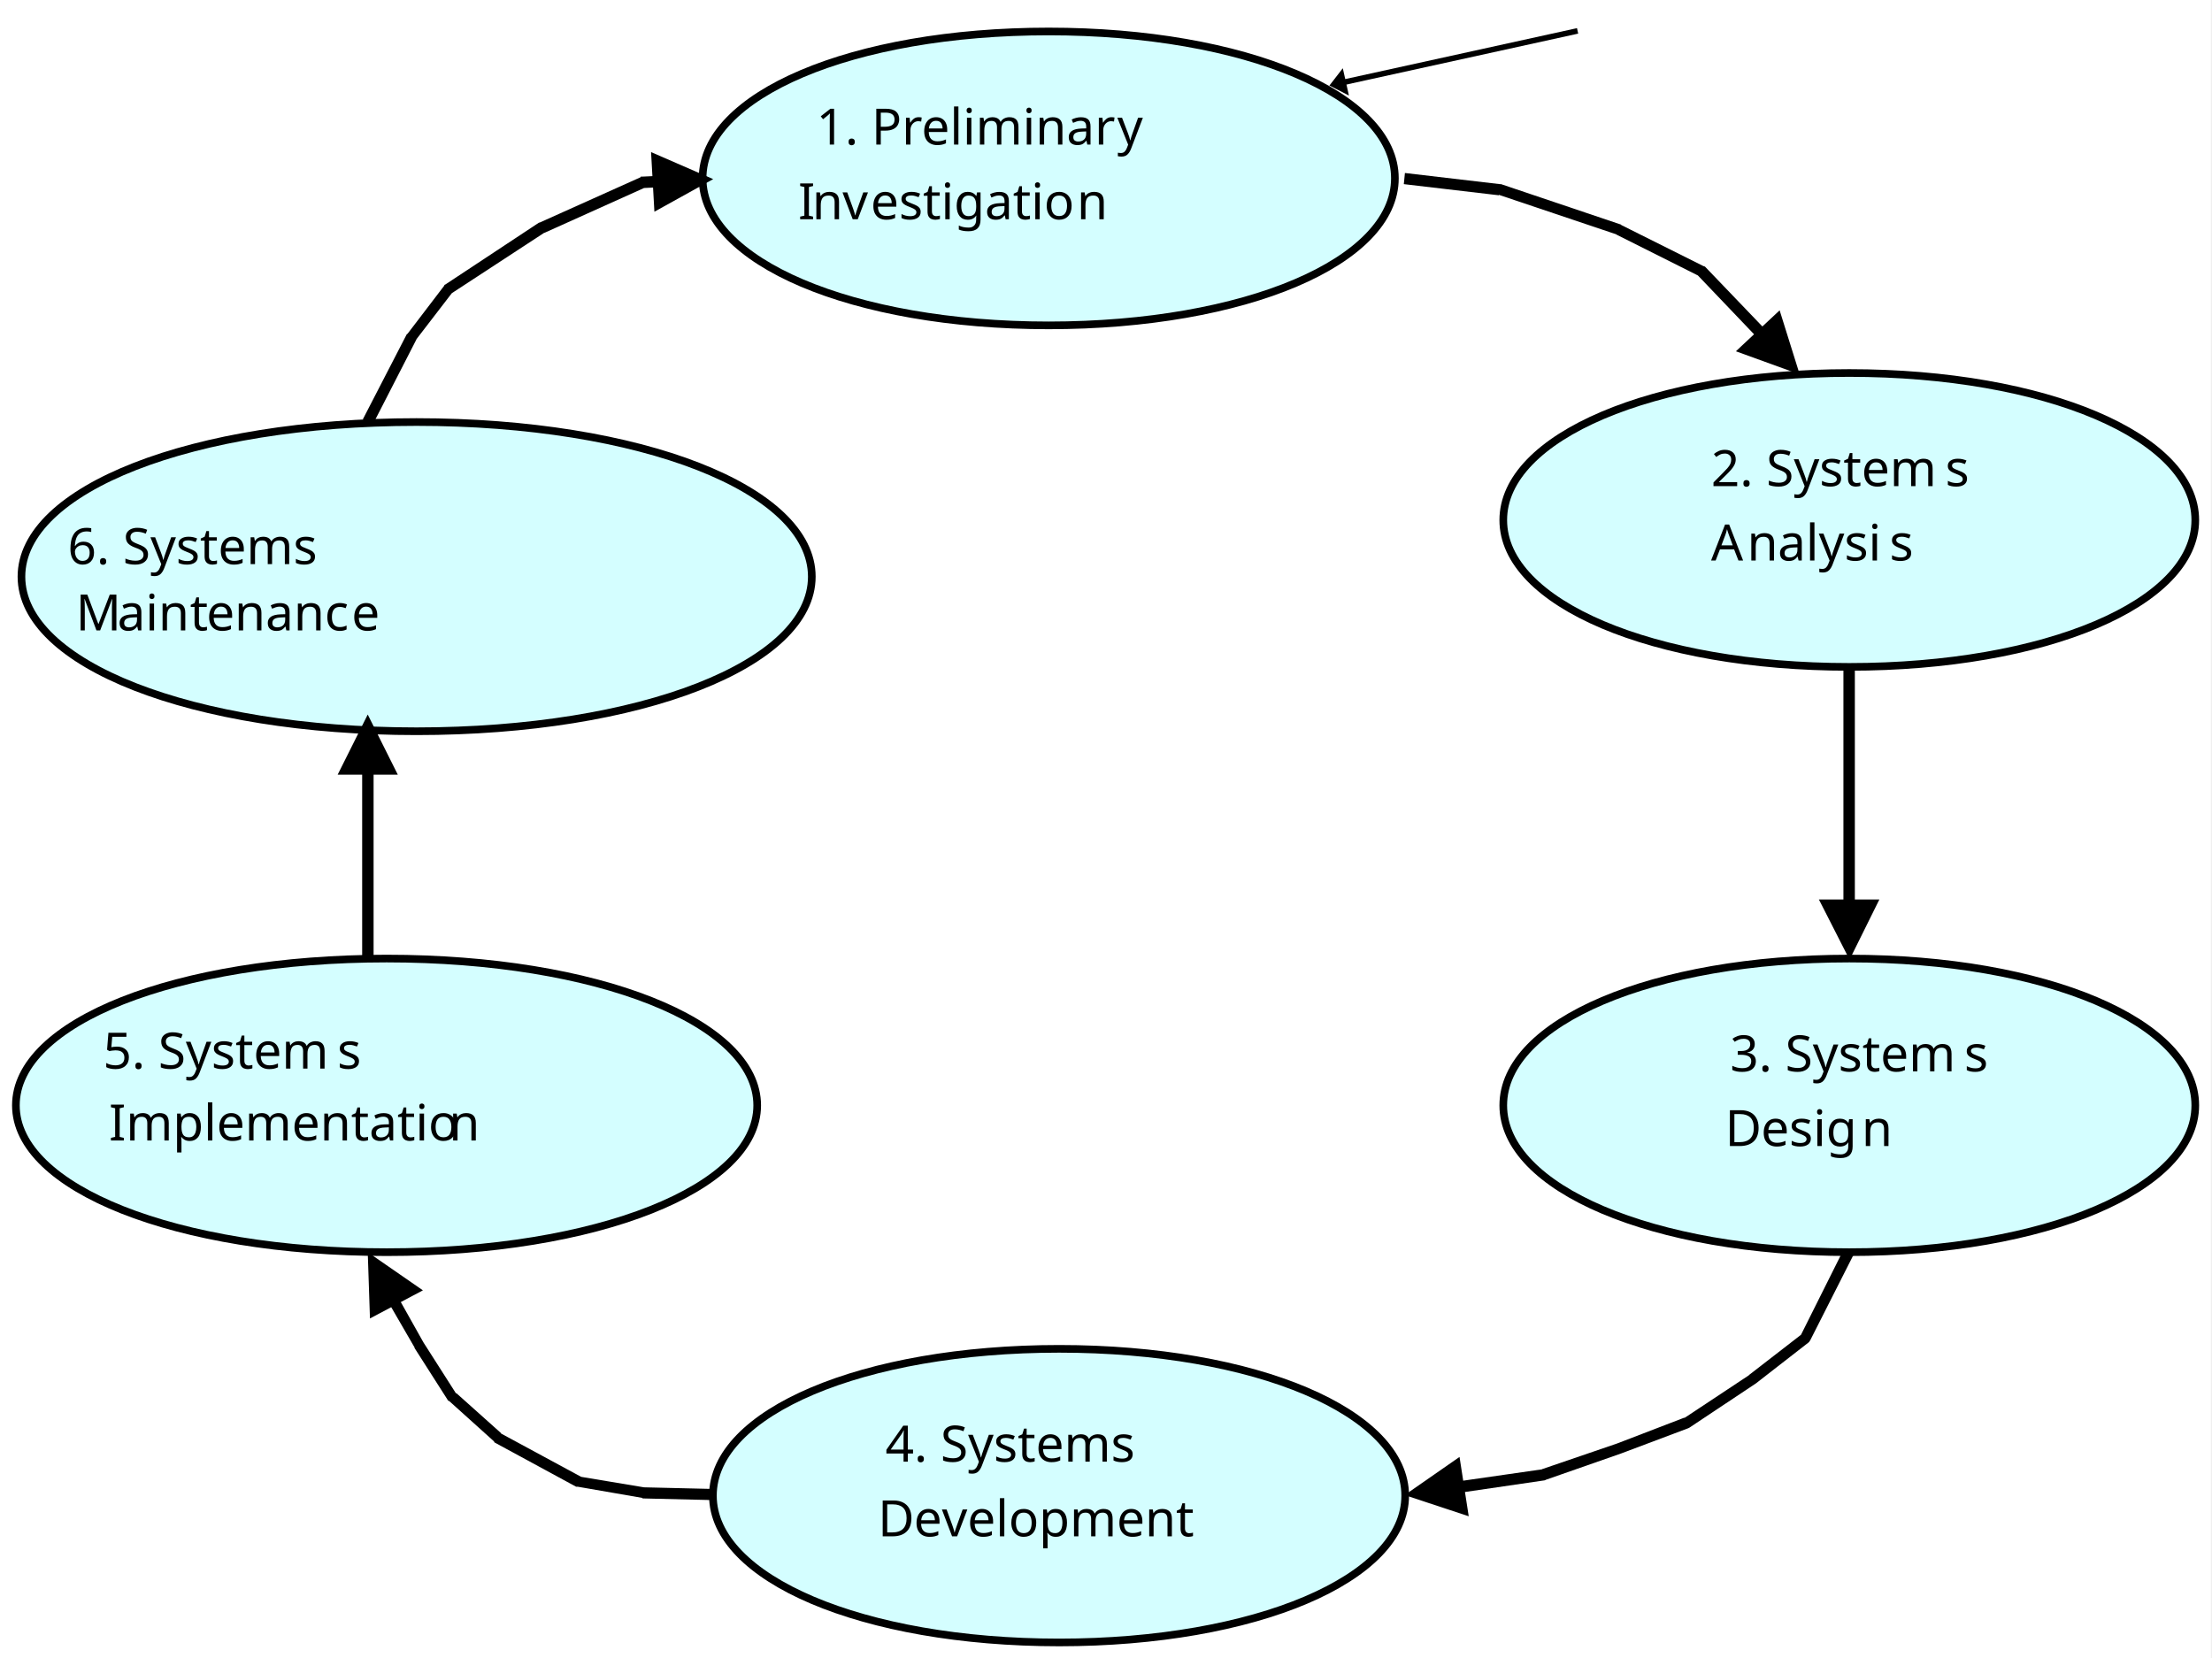
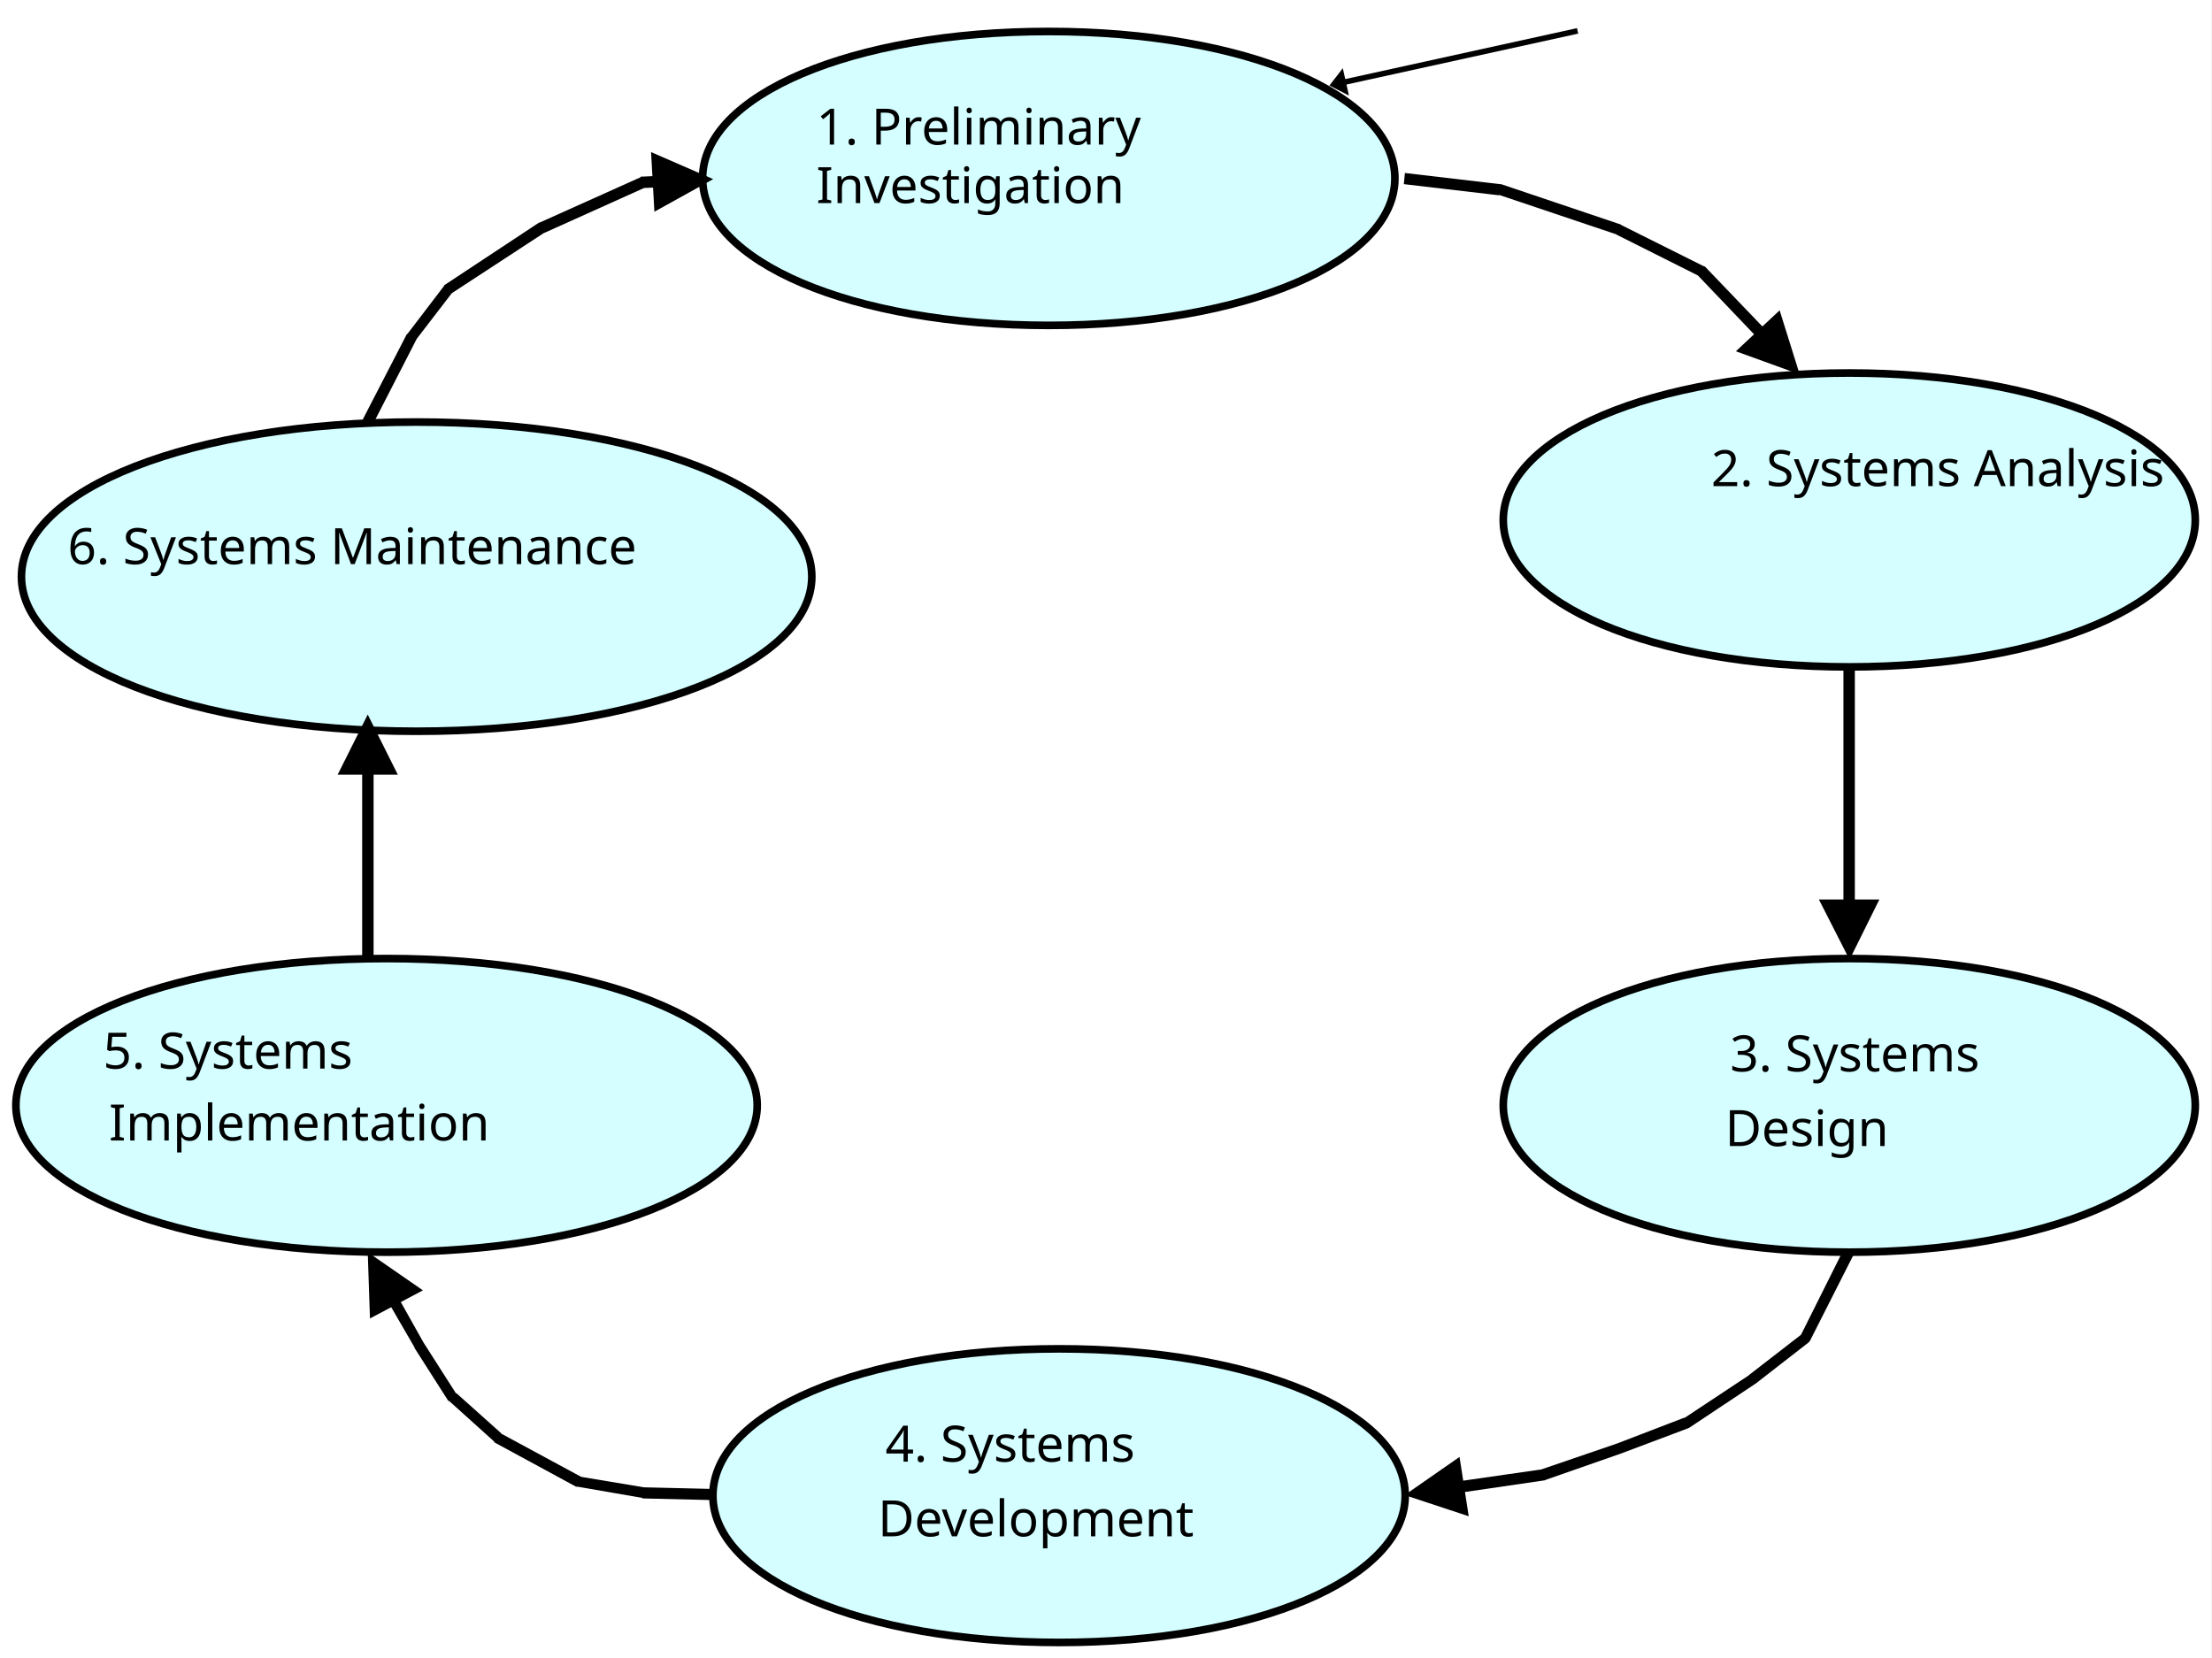
<svg xmlns="http://www.w3.org/2000/svg" version="1.1" x="0" y="0" width="794" height="595" viewBox="0, 0, 794, 595">
-   <defs>
-     <clipPath id="Clip_1">
-       <path d="M0,595.2 L793.6,595.2 L793.6,-0 L0,-0 z" />
-     </clipPath>
-   </defs>
  <g id="Layer_1">
-     <g clip-path="url(#Clip_1)">
-       <path d="M-0,-0 L793.7,-0 L793.7,595.2 L-0,595.2 L-0,-0 z" fill="#FFFFFF" />
-       <text transform="matrix(1, 0, -0, 1, 41.45, 550.8)">
-         <tspan x="-1.75" y="4" font-family="TimesNewRomanPSMT" font-size="14" kerning="0" fill="#000000"> </tspan>
-       </text>
-       <text transform="matrix(1, 0, -0, 1, 397.25, 550.8)">
-         <tspan x="-1.75" y="4" font-family="TimesNewRomanPSMT" font-size="14" kerning="0" fill="#000000"> </tspan>
-       </text>
-       <path d="M376.4,11.3 C446.9,11.3 500.7,34.1 500.7,64 C500.7,93.9 446.9,116.8 376.4,116.8 C306,116.8 252.2,93.9 252.2,64 C252.2,34.1 306,11.3 376.4,11.3 z" fill="#D4FEFF" />
-       <path d="M376.4,11.3 C446.9,11.3 500.7,34.1 500.7,64 C500.7,93.9 446.9,116.8 376.4,116.8 C306,116.8 252.2,93.9 252.2,64 C252.2,34.1 306,11.3 376.4,11.3 z" fill-opacity="0" stroke="#000000" stroke-width="2.745" stroke-linecap="square" />
-       <text transform="matrix(1, 0, -0, 1, 289, 46.4)">
-         <tspan x="-2.5" y="5.5" font-family="Arial-BoldMT" font-size="18" kerning="0" fill="#000000"> </tspan>
-       </text>
-       <text transform="matrix(1, 0, -0, 1, 352.032, 46.4)">
-         <tspan x="-59.032" y="5.5" font-family="Arial-BoldMT" font-size="18" fill="#000000">1. Preliminar</tspan>
-         <tspan x="49.021" y="5.5" font-family="Arial-BoldMT" font-size="18" kerning="0" fill="#000000">y</tspan>
-       </text>
-       <text transform="matrix(1, 0, -0, 1, 413.701, 46.4)">
-         <tspan x="-2.5" y="5.5" font-family="Arial-BoldMT" font-size="18" kerning="0" fill="#000000"> </tspan>
-       </text>
-       <text transform="matrix(1, 0, -0, 1, 342.007, 73.2)">
-         <tspan x="-55.507" y="5.5" font-family="Arial-BoldMT" font-size="18" fill="#000000">I</tspan>
-         <tspan x="-50.506" y="5.5" font-family="Arial-BoldMT" font-size="18" kerning="-0.072" fill="#000000">n</tspan>
-         <tspan x="-39.583" y="5.5" font-family="Arial-BoldMT" font-size="18" kerning="0.072" fill="#000000">v</tspan>
-         <tspan x="-29.5" y="5.5" font-family="Arial-BoldMT" font-size="18" fill="#000000">estigatio</tspan>
-         <tspan x="44.512" y="5.5" font-family="Arial-BoldMT" font-size="18" kerning="0" fill="#000000">n</tspan>
-       </text>
-       <text transform="matrix(1, 0, -0, 1, 421.701, 73.2)">
-         <tspan x="-2.5" y="5.5" font-family="Arial-BoldMT" font-size="18" kerning="0" fill="#000000"> </tspan>
-       </text>
-       <path d="M149.5,151.5 C229.9,151.5 291.4,175.5 291.4,207 C291.4,238.5 229.9,262.5 149.5,262.5 C69.1,262.5 7.7,238.5 7.7,207 C7.7,175.5 69.1,151.5 149.5,151.5 z" fill="#D4FEFF" />
-       <path d="M149.5,151.5 C229.9,151.5 291.4,175.5 291.4,207 C291.4,238.5 229.9,262.5 149.5,262.5 C69.1,262.5 7.7,238.5 7.7,207 C7.7,175.5 69.1,151.5 149.5,151.5 z" fill-opacity="0" stroke="#000000" stroke-width="2.745" stroke-linecap="square" />
-       <text transform="matrix(1, 0, -0, 1, 71.33, 197)">
-         <tspan x="-47.03" y="5.5" font-family="Arial-BoldMT" font-size="18" fill="#000000">6. Systems</tspan>
-         <tspan x="47.03" y="5.5" font-family="Arial-BoldMT" font-size="18" kerning="0" fill="#000000"> </tspan>
-       </text>
-       <text transform="matrix(1, 0, -0, 1, 81.696, 220.8)">
-         <tspan x="-54.496" y="5.5" font-family="Arial-BoldMT" font-size="18" kerning="-0.09" fill="#000000">M</tspan>
-         <tspan x="-39.592" y="5.5" font-family="Arial-BoldMT" font-size="18" kerning="0.072" fill="#000000">a</tspan>
-         <tspan x="-29.509" y="5.5" font-family="Arial-BoldMT" font-size="18" fill="#000000">in</tspan>
-         <tspan x="-13.513" y="5.5" font-family="Arial-BoldMT" font-size="18" kerning="-0.09" fill="#000000">t</tspan>
-         <tspan x="-7.609" y="5.5" font-family="Arial-BoldMT" font-size="18" kerning="0.072" fill="#000000">e</tspan>
-         <tspan x="2.474" y="5.5" font-family="Arial-BoldMT" font-size="18" fill="#000000">nanc</tspan>
-         <tspan x="44.485" y="5.5" font-family="Arial-BoldMT" font-size="18" kerning="0" fill="#000000">e</tspan>
-       </text>
-       <text transform="matrix(1, 0, -0, 1, 165.7, 220.8)">
-         <tspan x="-2.5" y="5.5" font-family="Arial-BoldMT" font-size="18" kerning="0" fill="#000000"> </tspan>
-       </text>
-       <path d="M663.8,133.9 C734.2,133.9 788,156.8 788,186.7 C788,216.6 734.2,239.4 663.8,239.4 C593.4,239.4 539.6,216.6 539.6,186.7 C539.6,156.8 593.4,133.9 663.8,133.9 z" fill="#D4FEFF" />
-       <path d="M663.8,133.9 C734.2,133.9 788,156.8 788,186.7 C788,216.6 734.2,239.4 663.8,239.4 C593.4,239.4 539.6,216.6 539.6,186.7 C539.6,156.8 593.4,133.9 663.8,133.9 z" fill-opacity="0" stroke="#000000" stroke-width="2.745" stroke-linecap="square" />
-       <text transform="matrix(1, 0, -0, 1, 623.7, 169)">
-         <tspan x="-36" y="5.5" font-family="Arial-BoldMT" font-size="18" fill="#000000">   </tspan>
-         <tspan x="-20.997" y="5.5" font-family="Arial-BoldMT" font-size="18" kerning="0" fill="#000000"> </tspan>
-       </text>
-       <text transform="matrix(1, 0, -0, 1, 661.23, 169)">
-         <tspan x="-47.03" y="5.5" font-family="Arial-BoldMT" font-size="18" fill="#000000">2. System</tspan>
-         <tspan x="37.02" y="5.5" font-family="Arial-BoldMT" font-size="18" kerning="0" fill="#000000">s</tspan>
-       </text>
-       <text transform="matrix(1, 0, -0, 1, 707.6, 169)">
-         <tspan x="-2.5" y="5.5" font-family="Arial-BoldMT" font-size="18" kerning="0" fill="#000000"> </tspan>
-       </text>
-       <text transform="matrix(1, 0, -0, 1, 590.201, 195.7)">
-         <tspan x="-2.5" y="5.5" font-family="Arial-BoldMT" font-size="18" kerning="0" fill="#000000"> </tspan>
-       </text>
-       <text transform="matrix(1, 0, -0, 1, 621.4, 195.7)">
-         <tspan x="-27" y="5.5" font-family="Arial-BoldMT" font-size="18" fill="#000000">  </tspan>
-         <tspan x="-16.998" y="5.5" font-family="Arial-BoldMT" font-size="18" kerning="0" fill="#000000"> </tspan>
-       </text>
-       <text transform="matrix(1, 0, -0, 1, 651.211, 195.7)">
-         <tspan x="-37.011" y="5.5" font-family="Arial-BoldMT" font-size="18" kerning="-0.09" fill="#000000">A</tspan>
-         <tspan x="-24.102" y="5.5" font-family="Arial-BoldMT" font-size="18" fill="#000000">n</tspan>
-         <tspan x="-13.106" y="5.5" font-family="Arial-BoldMT" font-size="18" kerning="0.072" fill="#000000">a</tspan>
-         <tspan x="-3.024" y="5.5" font-family="Arial-BoldMT" font-size="18" fill="#000000">lysi</tspan>
-         <tspan x="27" y="5.5" font-family="Arial-BoldMT" font-size="18" kerning="0" fill="#000000">s</tspan>
-       </text>
-       <text transform="matrix(1, 0, -0, 1, 704.8, 195.7)">
-         <tspan x="-2.5" y="5.5" font-family="Arial-BoldMT" font-size="18" kerning="0" fill="#000000"> </tspan>
-       </text>
-       <path d="M138.8,344.1 C214.2,344.1 271.8,366.9 271.8,396.8 C271.8,426.6 214.2,449.5 138.8,449.5 C63.3,449.5 5.7,426.6 5.7,396.8 C5.7,366.9 63.3,344.1 138.8,344.1 z" fill="#D4FEFF" />
-       <path d="M138.8,344.1 C214.2,344.1 271.8,366.9 271.8,396.8 C271.8,426.6 214.2,449.5 138.8,449.5 C63.3,449.5 5.7,426.6 5.7,396.8 C5.7,366.9 63.3,344.1 138.8,344.1 z" fill-opacity="0" stroke="#000000" stroke-width="2.745" stroke-linecap="square" />
-       <text transform="matrix(1, 0, -0, 1, 84.03, 378.1)">
-         <tspan x="-47.03" y="5.5" font-family="Arial-BoldMT" font-size="18" fill="#000000">5. System</tspan>
-         <tspan x="37.02" y="5.5" font-family="Arial-BoldMT" font-size="18" kerning="0" fill="#000000">s</tspan>
-       </text>
-       <text transform="matrix(1, 0, -0, 1, 105.607, 403.9)">
-         <tspan x="-66.507" y="5.5" font-family="Arial-BoldMT" font-size="18" fill="#000000">Implementatio</tspan>
-         <tspan x="55.512" y="5.5" font-family="Arial-BoldMT" font-size="18" kerning="0" fill="#000000">n</tspan>
-       </text>
-       <text transform="matrix(1, 0, -0, 1, 200.5, 403.9)">
-         <tspan x="-2.5" y="5.5" font-family="Arial-BoldMT" font-size="18" kerning="0" fill="#000000"> </tspan>
-       </text>
-       <path d="M663.8,344.1 C734.2,344.1 788,366.9 788,396.8 C788,426.6 734.2,449.5 663.8,449.5 C593.4,449.5 539.6,426.6 539.6,396.8 C539.6,366.9 593.4,344.1 663.8,344.1 z" fill="#D4FEFF" />
-       <path d="M663.8,344.1 C734.2,344.1 788,366.9 788,396.8 C788,426.6 734.2,449.5 663.8,449.5 C593.4,449.5 539.6,426.6 539.6,396.8 C539.6,366.9 593.4,344.1 663.8,344.1 z" fill-opacity="0" stroke="#000000" stroke-width="2.745" stroke-linecap="square" />
-       <text transform="matrix(1, 0, -0, 1, 632.7, 379.1)">
-         <tspan x="-45" y="5.5" font-family="Arial-BoldMT" font-size="18" fill="#000000">    </tspan>
-         <tspan x="-24.996" y="5.5" font-family="Arial-BoldMT" font-size="18" kerning="0" fill="#000000"> </tspan>
-       </text>
-       <text transform="matrix(1, 0, -0, 1, 668.03, 379.1)">
-         <tspan x="-47.03" y="5.5" font-family="Arial-BoldMT" font-size="18" fill="#000000">3. System</tspan>
-         <tspan x="37.02" y="5.5" font-family="Arial-BoldMT" font-size="18" kerning="0" fill="#000000">s</tspan>
-       </text>
-       <text transform="matrix(1, 0, -0, 1, 714.201, 379.1)">
-         <tspan x="-2.5" y="5.5" font-family="Arial-BoldMT" font-size="18" kerning="0" fill="#000000"> </tspan>
-       </text>
-       <text transform="matrix(1, 0, -0, 1, 623.7, 405.9)">
-         <tspan x="-36" y="5.5" font-family="Arial-BoldMT" font-size="18" fill="#000000">   </tspan>
-         <tspan x="-20.997" y="5.5" font-family="Arial-BoldMT" font-size="18" kerning="0" fill="#000000"> </tspan>
-       </text>
-       <text transform="matrix(1, 0, -0, 1, 616.701, 405.9)">
-         <tspan x="-2.5" y="5.5" font-family="Arial-BoldMT" font-size="18" kerning="0" fill="#000000"> </tspan>
-       </text>
-       <text transform="matrix(1, 0, -0, 1, 649.197, 405.9)">
-         <tspan x="-29.997" y="5.5" font-family="Arial-BoldMT" font-size="18" kerning="-0.09" fill="#000000">D</tspan>
-         <tspan x="-17.088" y="5.5" font-family="Arial-BoldMT" font-size="18" kerning="0.072" fill="#000000">e</tspan>
-         <tspan x="-7.005" y="5.5" font-family="Arial-BoldMT" font-size="18" fill="#000000">sig</tspan>
-         <tspan x="19.002" y="5.5" font-family="Arial-BoldMT" font-size="18" kerning="0" fill="#000000">n</tspan>
-       </text>
-       <text transform="matrix(1, 0, -0, 1, 696.8, 405.9)">
-         <tspan x="-2.5" y="5.5" font-family="Arial-BoldMT" font-size="18" kerning="0" fill="#000000"> </tspan>
-       </text>
-       <path d="M380.2,484.2 C450.6,484.2 504.4,507 504.4,536.9 C504.4,566.7 450.6,589.6 380.2,589.6 C309.7,589.6 255.9,566.7 255.9,536.9 C255.9,507 309.7,484.2 380.2,484.2 z" fill="#D4FEFF" />
-       <path d="M380.2,484.2 C450.6,484.2 504.4,507 504.4,536.9 C504.4,566.7 450.6,589.6 380.2,589.6 C309.7,589.6 255.9,566.7 255.9,536.9 C255.9,507 309.7,484.2 380.2,484.2 z" fill-opacity="0" stroke="#000000" stroke-width="2.745" stroke-linecap="square" />
-       <text transform="matrix(1, 0, -0, 1, 327.3, 519.2)">
-         <tspan x="-36" y="5.5" font-family="Arial-BoldMT" font-size="18" fill="#000000">   </tspan>
-         <tspan x="-20.997" y="5.5" font-family="Arial-BoldMT" font-size="18" kerning="0" fill="#000000"> </tspan>
-       </text>
-       <text transform="matrix(1, 0, -0, 1, 364.83, 519.2)">
-         <tspan x="-47.03" y="5.5" font-family="Arial-BoldMT" font-size="18" fill="#000000">4. Systems</tspan>
-         <tspan x="47.03" y="5.5" font-family="Arial-BoldMT" font-size="18" kerning="0" fill="#000000"> </tspan>
-       </text>
-       <text transform="matrix(1, 0, -0, 1, 293.9, 546)">
-         <tspan x="-2.5" y="5.5" font-family="Arial-BoldMT" font-size="18" kerning="0" fill="#000000"> </tspan>
-       </text>
-       <text transform="matrix(1, 0, -0, 1, 371.605, 546)">
-         <tspan x="-56.505" y="5.5" font-family="Arial-BoldMT" font-size="18" kerning="-0.09" fill="#000000">D</tspan>
-         <tspan x="-43.596" y="5.5" font-family="Arial-BoldMT" font-size="18" kerning="0.072" fill="#000000">e</tspan>
-         <tspan x="-33.513" y="5.5" font-family="Arial-BoldMT" font-size="18" fill="#000000">velopmen</tspan>
-         <tspan x="50.511" y="5.5" font-family="Arial-BoldMT" font-size="18" kerning="0" fill="#000000">t</tspan>
-       </text>
-       <text transform="matrix(1, 0, -0, 1, 440.201, 546)">
-         <tspan x="-2.5" y="5.5" font-family="Arial-BoldMT" font-size="18" kerning="0" fill="#000000"> </tspan>
-       </text>
-       <path d="M504.3,62.1 L503.9,66.1 L538,70.1 L538.2,67.9 L537.3,69.7 L580.4,84.2 L581.2,82.4 L580.2,84.2 L609.5,98.9 L610.6,97.1 L609.1,98.5 L630.1,120.5 L633,117.6 L612,95.7 L612,95.7 L611.4,95.5 L582,80.8 L581.8,80.6 L538.8,66.1 L538.4,66.1 L504.3,62.1 L504.3,62.1 z" fill="#000000" />
-       <path d="M623.1,126.1 L646,134.4 L638.8,111.4 L623.1,126.1 L623.1,126.1 z" fill="#000000" />
-       <path d="M663.8,323.3 L661.7,323.3 L661.7,239 L665.8,239 L665.8,323.3 L663.8,323.3 z" fill="#000000" />
-       <path d="M652.9,322.9 L663.9,344.5 L674.6,322.9 L652.9,322.9 L652.9,322.9 z" fill="#000000" />
-       <path d="M132,344.1 L130,344.1 L130,277.4 L134.1,277.4 L134.1,344.1 L132,344.1 z" fill="#000000" />
-       <path d="M142.8,278.1 L132,256.5 L121.2,278.1 L142.8,278.1 L142.8,278.1 z" fill="#000000" />
-       <path d="M235.1,67.3 L234.9,63.2 L230.6,63.4 L230,63.4 L230,63.6 L193.7,79.9 L193.5,79.9 L159.9,102.1 L159.5,102.3 L159.5,102.5 L146.3,119.8 L146,120 L130.2,150.6 L133.8,152.4 L149.5,121.8 L147.7,120.8 L149.3,122 L162.6,104.7 L160.9,103.7 L162.1,105.3 L195.6,83.4 L194.6,81.8 L195.4,83.6 L231.6,67.3 L230.6,65.3 L230.9,67.5 L235.1,67.3 L235.1,67.3 z" fill="#000000" />
-       <path d="M234.9,76 L256,64.3 L233.7,54.6 L234.9,76 L234.9,76 z" fill="#000000" />
-       <path d="M665.5,450.1 L661.9,448.3 L646.4,479.3 L648,480.3 L646.8,478.9 L627.8,493.6 L629.1,495 L628.2,493.4 L604.2,509.3 L605.2,510.9 L604.6,508.9 L580.4,518.2 L553.5,527.4 L554.3,529.2 L553.9,527.4 L524.7,531.6 L525.1,535.7 L554.5,531.4 L554.9,531.2 L581.8,521.8 L606,512.7 L606.4,512.5 L630.3,496.6 L630.3,496.6 L649.2,481.9 L649.4,481.7 L649.8,481.1 L665.5,450.1 L665.5,450.1 z" fill="#000000" />
-       <path d="M523.9,523 L504.2,536.7 L527.2,544.3 L523.9,523 L523.9,523 z" fill="#000000" />
-       <path d="M256,538.5 L256,534.5 L230.7,533.9 L230.7,535.9 L231.1,533.9 L208.3,530.1 L207.9,531.9 L208.7,530.2 L179.3,514.3 L178.5,516 L179.9,514.5 L163.8,500.1 L162.4,501.4 L164,500.7 L152,481.9 L150.4,482.7 L152,481.9 L143.3,466.4 L140,468.5 L148.8,483.7 L148.8,483.9 L160.8,502.7 L161,502.9 L161.2,502.9 L177.3,517.4 L177.5,517.8 L206.8,533.7 L207,533.7 L207.4,533.7 L230.5,537.7 L230.7,537.9 L256,538.5 L256,538.5 z" fill="#000000" />
-       <path d="M151.8,463.2 L132,449.5 L132.8,473.3 L151.8,463.2 L151.8,463.2 z" fill="#000000" />
-       <path d="M565.3,11.3 L482.5,29.5" fill-opacity="0" stroke="#000000" stroke-width="2.009" stroke-linecap="square" />
-       <path d="M477.2,30.7 L482,24.5 L484.2,34.3 L477.2,30.7 z" fill="#000000" />
-     </g>
+     <path d="M-0,-0 L793.7,-0 L793.7,595.2 L-0,595.2 L-0,-0 z" fill="#FFFFFF" />
+     <path d="M376.4,11.3 C446.9,11.3 500.7,34.1 500.7,64 C500.7,93.9 446.9,116.8 376.4,116.8 C306,116.8 252.2,93.9 252.2,64 C252.2,34.1 306,11.3 376.4,11.3 z" fill="#D4FEFF" />
+     <path d="M376.4,11.3 C446.9,11.3 500.7,34.1 500.7,64 C500.7,93.9 446.9,116.8 376.4,116.8 C306,116.8 252.2,93.9 252.2,64 C252.2,34.1 306,11.3 376.4,11.3 z" fill-opacity="0" stroke="#000000" stroke-width="2.745" stroke-linecap="square" />
+     <text transform="matrix(1, 0, 0, 1, 410.54, 56.9)">
+       <tspan x="-117.54" y="-5" font-family="Arial-BoldMT" font-size="18" fill="#000000">1. Preliminary</tspan>
+       <tspan x="-117.54" y="16" font-family="Arial-BoldMT" font-size="18" fill="#000000">Investigation</tspan>
+     </text>
+     <path d="M149.5,151.5 C229.9,151.5 291.4,175.5 291.4,207 C291.4,238.5 229.9,262.5 149.5,262.5 C69.1,262.5 7.7,238.5 7.7,207 C7.7,175.5 69.1,151.5 149.5,151.5 z" fill="#D4FEFF" />
+     <path d="M149.5,151.5 C229.9,151.5 291.4,175.5 291.4,207 C291.4,238.5 229.9,262.5 149.5,262.5 C69.1,262.5 7.7,238.5 7.7,207 C7.7,175.5 69.1,151.5 149.5,151.5 z" fill-opacity="0" stroke="#000000" stroke-width="2.745" stroke-linecap="square" />
+     <text transform="matrix(1, 0, 0, 1, 128.845, 197)">
+       <tspan x="-104.545" y="5.5" font-family="Arial-BoldMT" font-size="18" fill="#000000">6. Systems Maintenance</tspan>
+     </text>
+     <path d="M663.8,133.9 C734.2,133.9 788,156.8 788,186.7 C788,216.6 734.2,239.4 663.8,239.4 C593.4,239.4 539.6,216.6 539.6,186.7 C539.6,156.8 593.4,133.9 663.8,133.9 z" fill="#D4FEFF" />
+     <path d="M663.8,133.9 C734.2,133.9 788,156.8 788,186.7 C788,216.6 734.2,239.4 663.8,239.4 C593.4,239.4 539.6,216.6 539.6,186.7 C539.6,156.8 593.4,133.9 663.8,133.9 z" fill-opacity="0" stroke="#000000" stroke-width="2.745" stroke-linecap="square" />
+     <text transform="matrix(1, 0, 0, 1, 700.916, 169)">
+       <tspan x="-86.716" y="5.5" font-family="Arial-BoldMT" font-size="18" fill="#000000">2. Systems Analysis</tspan>
+     </text>
+     <path d="M138.8,344.1 C214.2,344.1 271.8,366.9 271.8,396.8 C271.8,426.6 214.2,449.5 138.8,449.5 C63.3,449.5 5.7,426.6 5.7,396.8 C5.7,366.9 63.3,344.1 138.8,344.1 z" fill="#D4FEFF" />
+     <path d="M138.8,344.1 C214.2,344.1 271.8,366.9 271.8,396.8 C271.8,426.6 214.2,449.5 138.8,449.5 C63.3,449.5 5.7,426.6 5.7,396.8 C5.7,366.9 63.3,344.1 138.8,344.1 z" fill-opacity="0" stroke="#000000" stroke-width="2.745" stroke-linecap="square" />
+     <text transform="matrix(1, 0, 0, 1, 84.53, 378.1)">
+       <tspan x="-47.53" y="5.5" font-family="Arial-BoldMT" font-size="18" fill="#000000">5. Systems</tspan>
+     </text>
+     <text transform="matrix(1, 0, 0, 1, 106.107, 403.9)">
+       <tspan x="-67.007" y="5.5" font-family="Arial-BoldMT" font-size="18" fill="#000000">Implementation</tspan>
+     </text>
+     <path d="M663.8,344.1 C734.2,344.1 788,366.9 788,396.8 C788,426.6 734.2,449.5 663.8,449.5 C593.4,449.5 539.6,426.6 539.6,396.8 C539.6,366.9 593.4,344.1 663.8,344.1 z" fill="#D4FEFF" />
+     <path d="M663.8,344.1 C734.2,344.1 788,366.9 788,396.8 C788,426.6 734.2,449.5 663.8,449.5 C593.4,449.5 539.6,426.6 539.6,396.8 C539.6,366.9 593.4,344.1 663.8,344.1 z" fill-opacity="0" stroke="#000000" stroke-width="2.745" stroke-linecap="square" />
+     <text transform="matrix(1, 0, 0, 1, 668.53, 379.1)">
+       <tspan x="-47.53" y="5.5" font-family="Arial-BoldMT" font-size="18" fill="#000000">3. Systems</tspan>
+     </text>
+     <text transform="matrix(1, 0, 0, 1, 649.481, 405.9)">
+       <tspan x="-30.281" y="5.5" font-family="Arial-BoldMT" font-size="18" kerning="-0.09" fill="#000000">Design</tspan>
+     </text>
+     <path d="M380.2,484.2 C450.6,484.2 504.4,507 504.4,536.9 C504.4,566.7 450.6,589.6 380.2,589.6 C309.7,589.6 255.9,566.7 255.9,536.9 C255.9,507 309.7,484.2 380.2,484.2 z" fill="#D4FEFF" />
+     <path d="M380.2,484.2 C450.6,484.2 504.4,507 504.4,536.9 C504.4,566.7 450.6,589.6 380.2,589.6 C309.7,589.6 255.9,566.7 255.9,536.9 C255.9,507 309.7,484.2 380.2,484.2 z" fill-opacity="0" stroke="#000000" stroke-width="2.745" stroke-linecap="square" />
+     <text transform="matrix(1, 0, 0, 1, 365.33, 519.2)">
+       <tspan x="-47.53" y="5.5" font-family="Arial-BoldMT" font-size="18" fill="#000000">4. Systems</tspan>
+     </text>
+     <text transform="matrix(1, 0, 0, 1, 371.664, 546)">
+       <tspan x="-56.564" y="5.5" font-family="Arial-BoldMT" font-size="18" kerning="-0.09" fill="#000000">Development</tspan>
+     </text>
+     <path d="M504.3,62.1 L503.9,66.1 L538,70.1 L538.2,67.9 L537.3,69.7 L580.4,84.2 L581.2,82.4 L580.2,84.2 L609.5,98.9 L610.6,97.1 L609.1,98.5 L630.1,120.5 L633,117.6 L612,95.7 L612,95.7 L611.4,95.5 L582,80.8 L581.8,80.6 L538.8,66.1 L538.4,66.1 L504.3,62.1 L504.3,62.1 z" fill="#000000" />
+     <path d="M623.1,126.1 L646,134.4 L638.8,111.4 L623.1,126.1 L623.1,126.1 z" fill="#000000" />
+     <path d="M663.8,323.3 L661.7,323.3 L661.7,239 L665.8,239 L665.8,323.3 L663.8,323.3 z" fill="#000000" />
+     <path d="M652.9,322.9 L663.9,344.5 L674.6,322.9 L652.9,322.9 L652.9,322.9 z" fill="#000000" />
+     <path d="M132,344.1 L130,344.1 L130,277.4 L134.1,277.4 L134.1,344.1 L132,344.1 z" fill="#000000" />
+     <path d="M142.8,278.1 L132,256.5 L121.2,278.1 L142.8,278.1 L142.8,278.1 z" fill="#000000" />
+     <path d="M235.1,67.3 L234.9,63.2 L230.6,63.4 L230,63.4 L230,63.6 L193.7,79.9 L193.5,79.9 L159.9,102.1 L159.5,102.3 L159.5,102.5 L146.3,119.8 L146,120 L130.2,150.6 L133.8,152.4 L149.5,121.8 L147.7,120.8 L149.3,122 L162.6,104.7 L160.9,103.7 L162.1,105.3 L195.6,83.4 L194.6,81.8 L195.4,83.6 L231.6,67.3 L230.6,65.3 L230.9,67.5 L235.1,67.3 L235.1,67.3 z" fill="#000000" />
+     <path d="M234.9,76 L256,64.3 L233.7,54.6 L234.9,76 L234.9,76 z" fill="#000000" />
+     <path d="M665.5,450.1 L661.9,448.3 L646.4,479.3 L648,480.3 L646.8,478.9 L627.8,493.6 L629.1,495 L628.2,493.4 L604.2,509.3 L605.2,510.9 L604.6,508.9 L580.4,518.2 L553.5,527.4 L554.3,529.2 L553.9,527.4 L524.7,531.6 L525.1,535.7 L554.5,531.4 L554.9,531.2 L581.8,521.8 L606,512.7 L606.4,512.5 L630.3,496.6 L630.3,496.6 L649.2,481.9 L649.4,481.7 L649.8,481.1 L665.5,450.1 L665.5,450.1 z" fill="#000000" />
+     <path d="M523.9,523 L504.2,536.7 L527.2,544.3 L523.9,523 L523.9,523 z" fill="#000000" />
+     <path d="M256,538.5 L256,534.5 L230.7,533.9 L230.7,535.9 L231.1,533.9 L208.3,530.1 L207.9,531.9 L208.7,530.2 L179.3,514.3 L178.5,516 L179.9,514.5 L163.8,500.1 L162.4,501.4 L164,500.7 L152,481.9 L150.4,482.7 L152,481.9 L143.3,466.4 L140,468.5 L148.8,483.7 L148.8,483.9 L160.8,502.7 L161,502.9 L161.2,502.9 L177.3,517.4 L177.5,517.8 L206.8,533.7 L207,533.7 L207.4,533.7 L230.5,537.7 L230.7,537.9 L256,538.5 L256,538.5 z" fill="#000000" />
+     <path d="M151.8,463.2 L132,449.5 L132.8,473.3 L151.8,463.2 L151.8,463.2 z" fill="#000000" />
+     <path d="M565.3,11.3 L482.5,29.5" fill-opacity="0" stroke="#000000" stroke-width="2.009" stroke-linecap="square" />
+     <path d="M477.2,30.7 L482,24.5 L484.2,34.3 L477.2,30.7 z" fill="#000000" />
  </g>
</svg>
